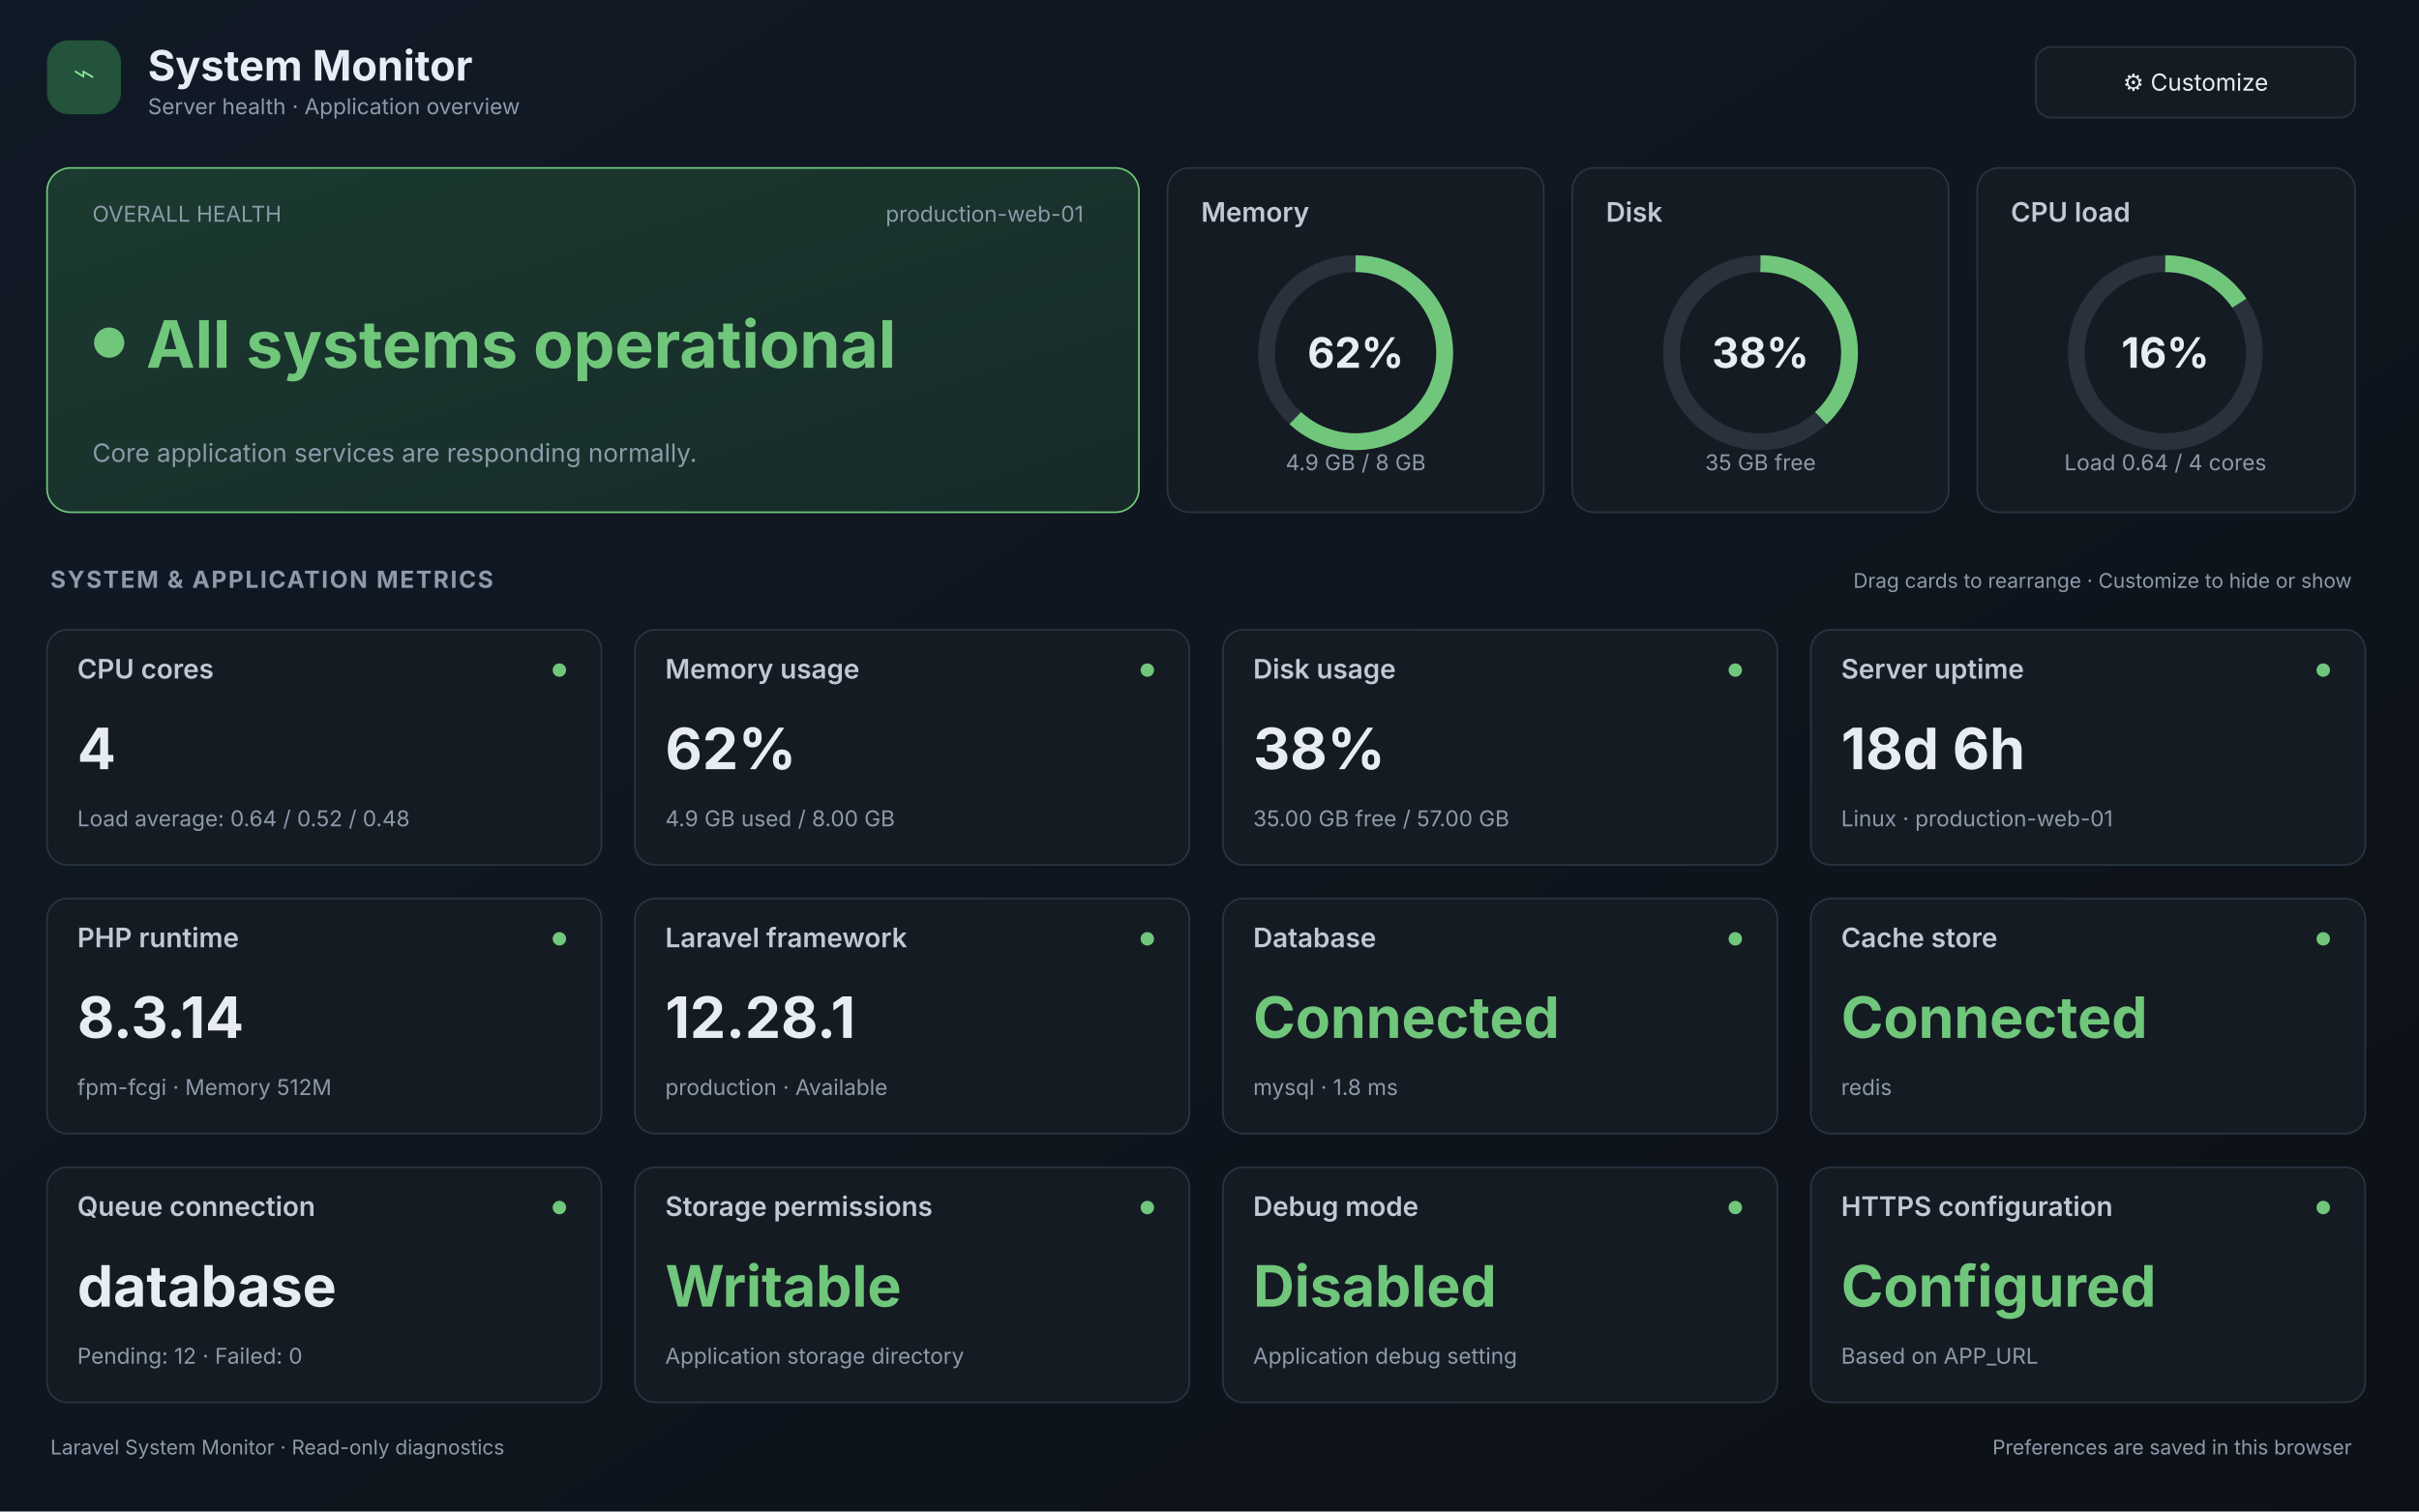
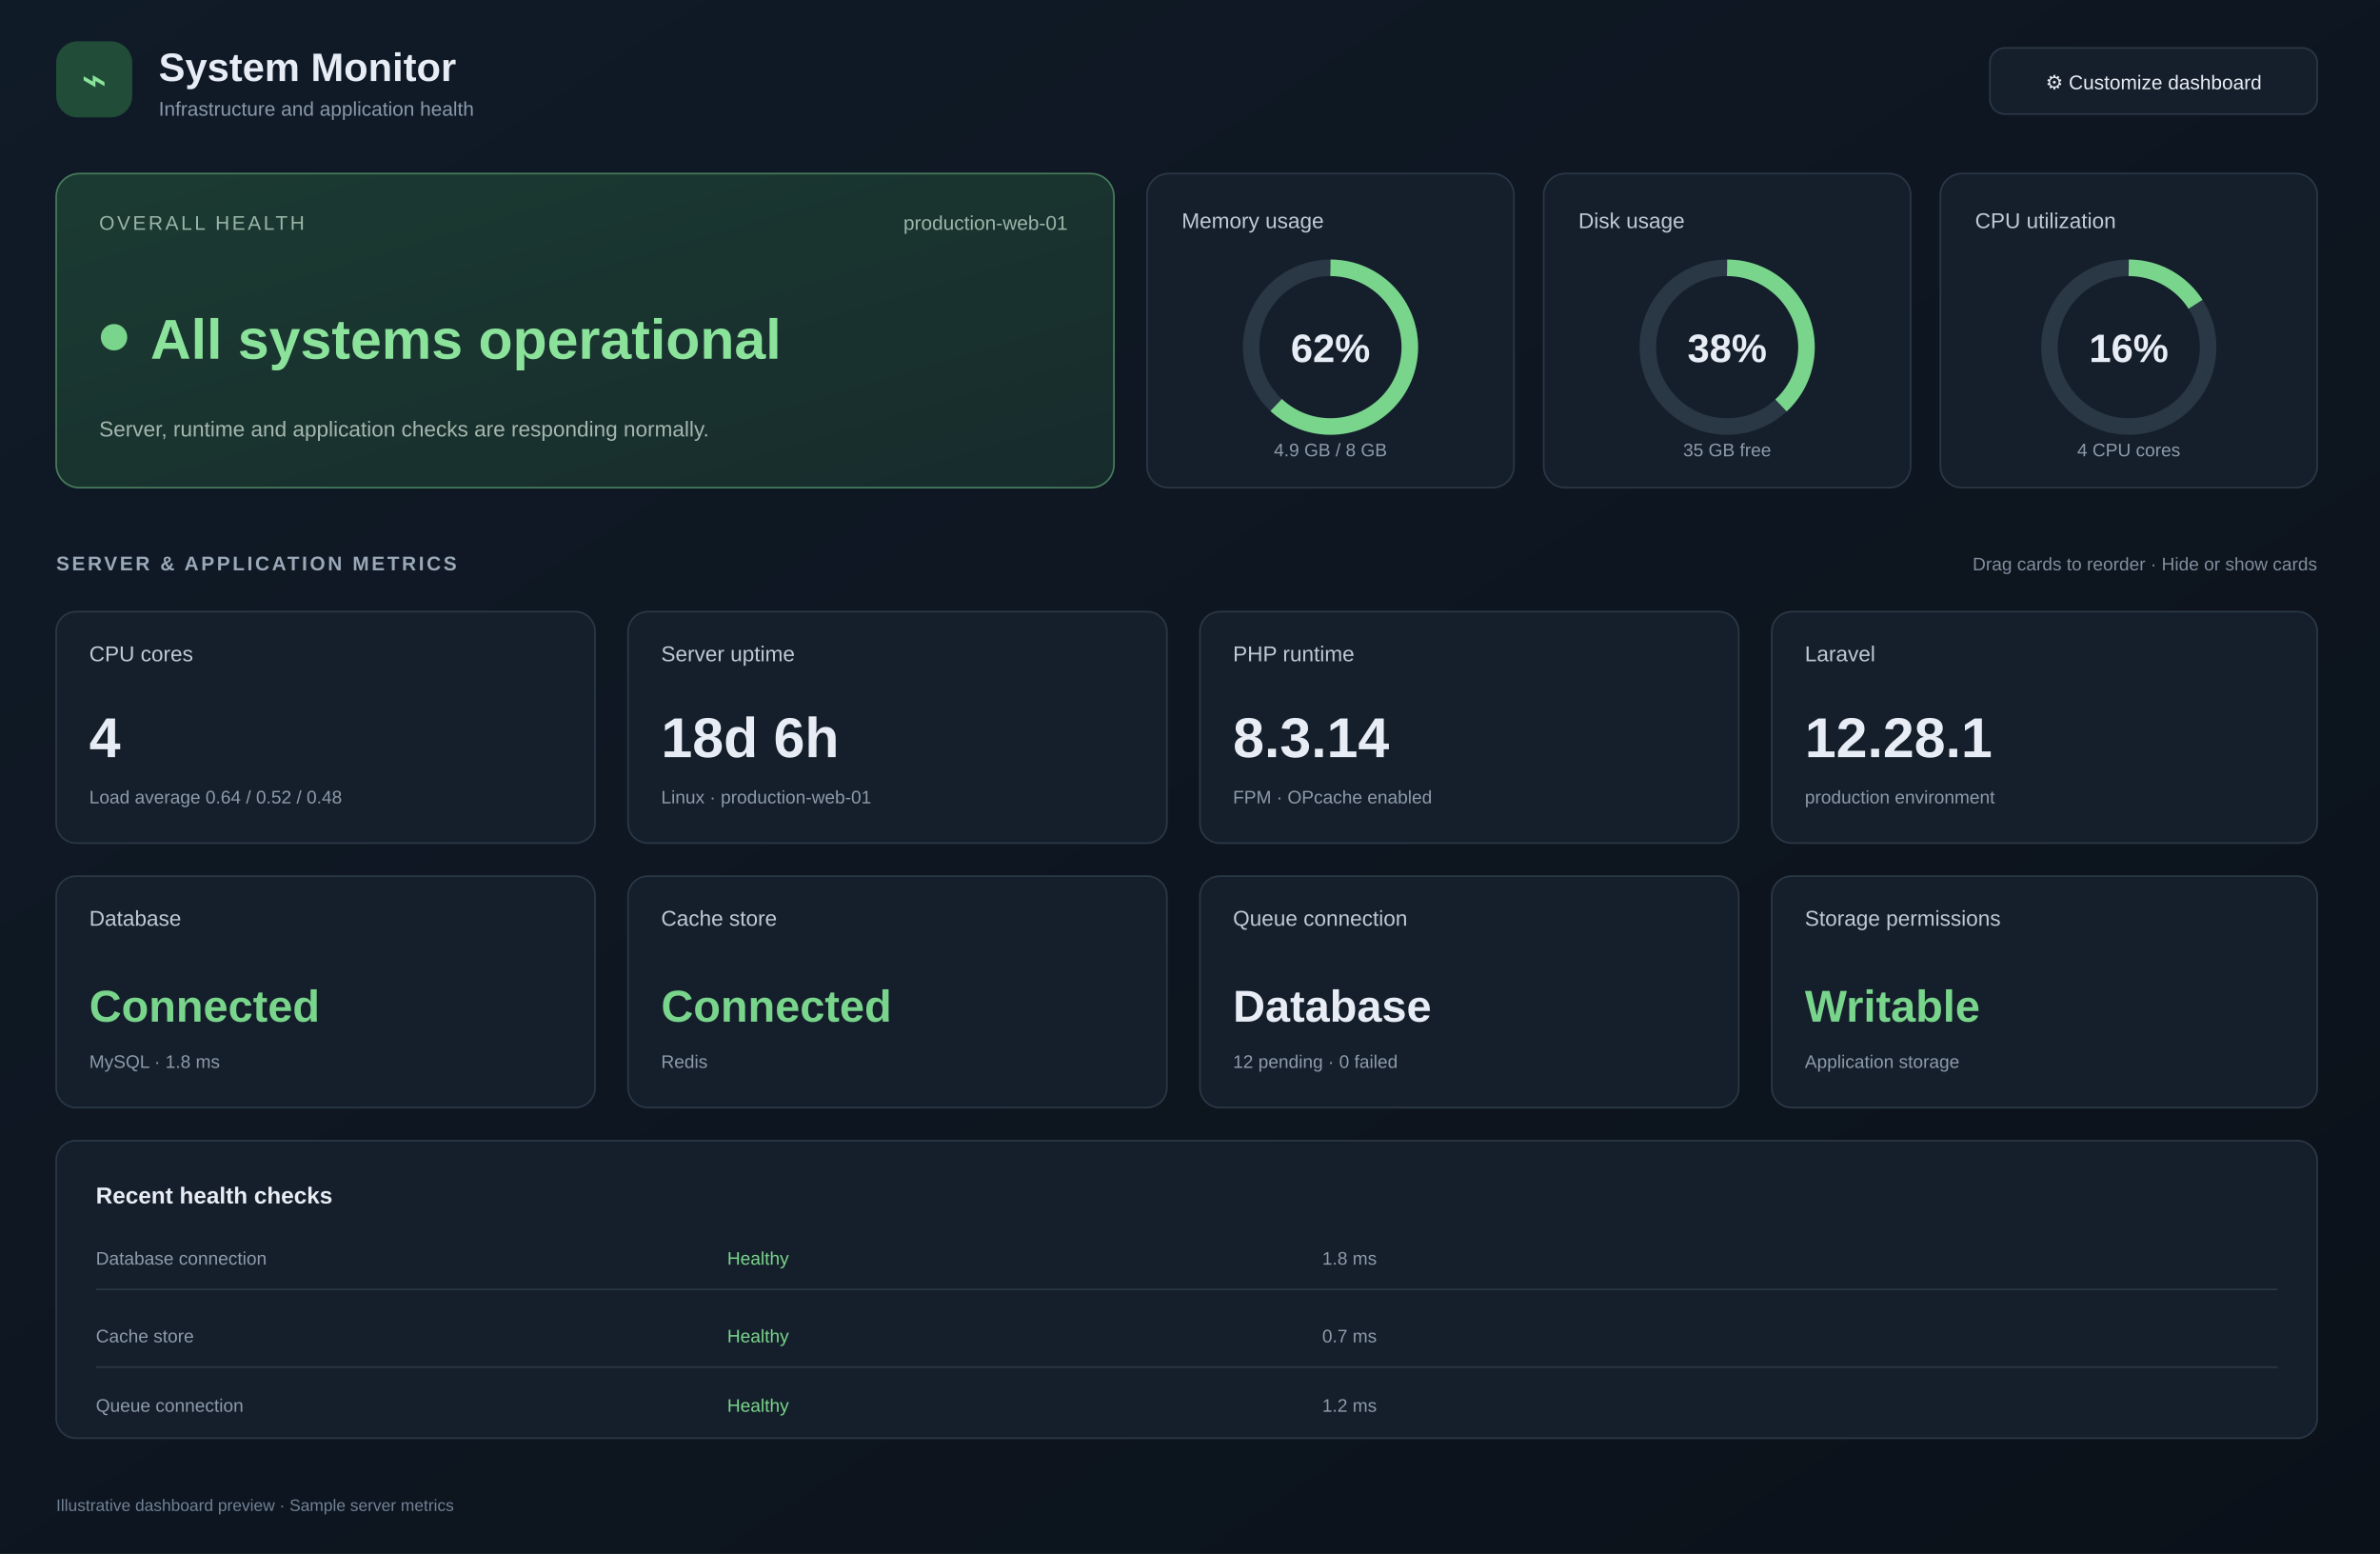
- <svg xmlns="http://www.w3.org/2000/svg" width="1440" height="900" viewBox="0 0 1440 900">
+ <svg xmlns="http://www.w3.org/2000/svg" width="1440" height="940" viewBox="0 0 1440 940">
  <defs>
    <linearGradient id="bg" x2="1" y2="1">
-       <stop stop-color="#101a26" />
-       <stop offset="1" stop-color="#0d1117" />
+       <stop stop-color="#101b28" />
+       <stop offset="1" stop-color="#0b1119" />
    </linearGradient>
-     <linearGradient id="hero" x2="1" y2="1">
-       <stop stop-color="#1b3a30" />
-       <stop offset="1" stop-color="#172a29" />
+     <linearGradient id="health" x2="1" y2="1">
+       <stop stop-color="#1b3b32" />
+       <stop offset="1" stop-color="#172b2c" />
    </linearGradient>
-     <style>.t{font-family:Inter,Arial,sans-serif;fill:#e8edf5}.muted{font-family:Inter,Arial,sans-serif;fill:#8c9aaa}.label{font:600 16px Inter,Arial,sans-serif;fill:#bfc9d6}.value{font:700 34px Inter,Arial,sans-serif}.small{font:13px Inter,Arial,sans-serif;fill:#8c9aaa}</style>
  </defs>
-   <rect width="1440" height="900" fill="url(#bg)" />
-   <rect x="28" y="24" width="44" height="44" rx="13" fill="#23533b" />
-   <text x="50" y="54" text-anchor="middle" font-size="27" fill="#8be39b">⌁</text>
-   <text class="t" x="88" y="48" font-size="25" font-weight="700">System Monitor</text>
-   <text class="muted" x="88" y="68" font-size="13">Server health · Application overview</text>
-   <rect x="1212" y="28" width="190" height="42" rx="9" fill="#151b23" stroke="#293442" />
-   <text class="t" x="1307" y="54" font-size="14" text-anchor="middle">⚙ Customize</text>
-   <rect x="28" y="100" width="650" height="205" rx="14" fill="url(#hero)" stroke="#70c77b" />
-   <text class="muted" x="55" y="132" font-size="13">OVERALL HEALTH</text>
-   <text class="muted" x="645" y="132" font-size="13" text-anchor="end">production-web-01</text>
-   <circle cx="65" cy="204" r="9" fill="#70c77b" />
-   <text x="87" y="219" font-size="39" font-weight="700" fill="#70c77b" font-family="Inter,Arial">All systems operational</text>
-   <text class="muted" x="55" y="275" font-size="15">Core application services are responding normally.</text>
-   <g>
-     <rect x="695" y="100" width="224" height="205" rx="13" fill="#151b23" stroke="#293442" />
-     <text class="label" x="715" y="132">Memory</text>
-     <circle cx="807" cy="210" r="53" fill="none" stroke="#28313c" stroke-width="10" />
-     <circle cx="807" cy="210" r="53" fill="none" stroke="#70c77b" stroke-width="10" stroke-dasharray="206 333" transform="rotate(-90 807 210)" />
-     <text class="t" x="807" y="219" text-anchor="middle" font-size="25" font-weight="700">62%</text>
-     <text class="small" x="807" y="280" text-anchor="middle">4.9 GB / 8 GB</text>
+   <rect width="1440" height="940" fill="url(#bg)" />
+   <rect x="34" y="25" width="46" height="46" rx="13" fill="#214c38" />
+   <text x="57" y="57" text-anchor="middle" font-family="Arial" font-size="26" fill="#8be39b">⌁</text>
+   <text x="96" y="49" font-family="Arial" font-size="24" font-weight="700" fill="#e8edf5">System Monitor</text>
+   <text x="96" y="70" font-family="Arial" font-size="12" fill="#8998a9">Infrastructure and application health</text>
+   <rect x="1204" y="29" width="198" height="40" rx="9" fill="#151f2b" stroke="#2a3745" />
+   <text x="1303" y="54" text-anchor="middle" font-family="Arial" font-size="12" fill="#e8edf5">⚙ Customize dashboard</text>
+   <rect x="34" y="105" width="640" height="190" rx="14" fill="url(#health)" stroke="#477b5b" />
+   <text x="60" y="139" font-family="Arial" font-size="12" fill="#9cb5a8" letter-spacing="1.5">OVERALL HEALTH</text>
+   <text x="646" y="139" text-anchor="end" font-family="Arial" font-size="12" fill="#9cb5a8">production-web-01</text>
+   <circle cx="69" cy="204" r="8" fill="#79d58b" />
+   <text x="91" y="217" font-family="Arial" font-size="34" font-weight="700" fill="#8be39b">All systems operational</text>
+   <text x="60" y="264" font-family="Arial" font-size="13" fill="#a5b6ad">Server, runtime and application checks are responding normally.</text>
+   <g font-family="Arial">
+     <rect x="694" y="105" width="222" height="190" rx="13" fill="#151f2b" stroke="#2a3745" />
+     <text x="715" y="138" font-size="13" fill="#c0cad5">Memory usage</text>
+     <circle cx="805" cy="210" r="48" fill="none" stroke="#2a3745" stroke-width="10" />
+     <circle cx="805" cy="210" r="48" fill="none" stroke="#79d58b" stroke-width="10" stroke-dasharray="187 302" transform="rotate(-90 805 210)" />
+     <text x="805" y="219" text-anchor="middle" font-size="24" font-weight="700" fill="#e8edf5">62%</text>
+     <text x="805" y="276" text-anchor="middle" font-size="11" fill="#8c9aaa">4.9 GB / 8 GB</text>
+     <rect x="934" y="105" width="222" height="190" rx="13" fill="#151f2b" stroke="#2a3745" />
+     <text x="955" y="138" font-size="13" fill="#c0cad5">Disk usage</text>
+     <circle cx="1045" cy="210" r="48" fill="none" stroke="#2a3745" stroke-width="10" />
+     <circle cx="1045" cy="210" r="48" fill="none" stroke="#79d58b" stroke-width="10" stroke-dasharray="115 302" transform="rotate(-90 1045 210)" />
+     <text x="1045" y="219" text-anchor="middle" font-size="24" font-weight="700" fill="#e8edf5">38%</text>
+     <text x="1045" y="276" text-anchor="middle" font-size="11" fill="#8c9aaa">35 GB free</text>
+     <rect x="1174" y="105" width="228" height="190" rx="13" fill="#151f2b" stroke="#2a3745" />
+     <text x="1195" y="138" font-size="13" fill="#c0cad5">CPU utilization</text>
+     <circle cx="1288" cy="210" r="48" fill="none" stroke="#2a3745" stroke-width="10" />
+     <circle cx="1288" cy="210" r="48" fill="none" stroke="#79d58b" stroke-width="10" stroke-dasharray="48 302" transform="rotate(-90 1288 210)" />
+     <text x="1288" y="219" text-anchor="middle" font-size="24" font-weight="700" fill="#e8edf5">16%</text>
+     <text x="1288" y="276" text-anchor="middle" font-size="11" fill="#8c9aaa">4 CPU cores</text>
  </g>
-   <g>
-     <rect x="936" y="100" width="224" height="205" rx="13" fill="#151b23" stroke="#293442" />
-     <text class="label" x="956" y="132">Disk</text>
-     <circle cx="1048" cy="210" r="53" fill="none" stroke="#28313c" stroke-width="10" />
-     <circle cx="1048" cy="210" r="53" fill="none" stroke="#70c77b" stroke-width="10" stroke-dasharray="127 333" transform="rotate(-90 1048 210)" />
-     <text class="t" x="1048" y="219" text-anchor="middle" font-size="25" font-weight="700">38%</text>
-     <text class="small" x="1048" y="280" text-anchor="middle">35 GB free</text>
+   <text x="34" y="345" font-family="Arial" font-size="12" font-weight="700" letter-spacing="1.5" fill="#9aa8b8">SERVER &amp; APPLICATION METRICS</text>
+   <text x="1402" y="345" text-anchor="end" font-family="Arial" font-size="11" fill="#7f8d9d">Drag cards to reorder · Hide or show cards</text>
+   <g font-family="Arial">
+     <rect x="34" y="370" width="326" height="140" rx="12" fill="#151f2b" stroke="#2a3745" />
+     <text x="54" y="400" font-size="13" fill="#bfc9d6">CPU cores</text>
+     <text x="54" y="458" font-size="34" font-weight="700" fill="#e8edf5">4</text>
+     <text x="54" y="486" font-size="11" fill="#8c9aaa">Load average 0.64 / 0.52 / 0.48</text>
+     <rect x="380" y="370" width="326" height="140" rx="12" fill="#151f2b" stroke="#2a3745" />
+     <text x="400" y="400" font-size="13" fill="#bfc9d6">Server uptime</text>
+     <text x="400" y="458" font-size="34" font-weight="700" fill="#e8edf5">18d 6h</text>
+     <text x="400" y="486" font-size="11" fill="#8c9aaa">Linux · production-web-01</text>
+     <rect x="726" y="370" width="326" height="140" rx="12" fill="#151f2b" stroke="#2a3745" />
+     <text x="746" y="400" font-size="13" fill="#bfc9d6">PHP runtime</text>
+     <text x="746" y="458" font-size="34" font-weight="700" fill="#e8edf5">8.3.14</text>
+     <text x="746" y="486" font-size="11" fill="#8c9aaa">FPM · OPcache enabled</text>
+     <rect x="1072" y="370" width="330" height="140" rx="12" fill="#151f2b" stroke="#2a3745" />
+     <text x="1092" y="400" font-size="13" fill="#bfc9d6">Laravel</text>
+     <text x="1092" y="458" font-size="34" font-weight="700" fill="#e8edf5">12.28.1</text>
+     <text x="1092" y="486" font-size="11" fill="#8c9aaa">production environment</text>
+     <rect x="34" y="530" width="326" height="140" rx="12" fill="#151f2b" stroke="#2a3745" />
+     <text x="54" y="560" font-size="13" fill="#bfc9d6">Database</text>
+     <text x="54" y="618" font-size="27" font-weight="700" fill="#79d58b">Connected</text>
+     <text x="54" y="646" font-size="11" fill="#8c9aaa">MySQL · 1.8 ms</text>
+     <rect x="380" y="530" width="326" height="140" rx="12" fill="#151f2b" stroke="#2a3745" />
+     <text x="400" y="560" font-size="13" fill="#bfc9d6">Cache store</text>
+     <text x="400" y="618" font-size="27" font-weight="700" fill="#79d58b">Connected</text>
+     <text x="400" y="646" font-size="11" fill="#8c9aaa">Redis</text>
+     <rect x="726" y="530" width="326" height="140" rx="12" fill="#151f2b" stroke="#2a3745" />
+     <text x="746" y="560" font-size="13" fill="#bfc9d6">Queue connection</text>
+     <text x="746" y="618" font-size="27" font-weight="700" fill="#e8edf5">Database</text>
+     <text x="746" y="646" font-size="11" fill="#8c9aaa">12 pending · 0 failed</text>
+     <rect x="1072" y="530" width="330" height="140" rx="12" fill="#151f2b" stroke="#2a3745" />
+     <text x="1092" y="560" font-size="13" fill="#bfc9d6">Storage permissions</text>
+     <text x="1092" y="618" font-size="27" font-weight="700" fill="#79d58b">Writable</text>
+     <text x="1092" y="646" font-size="11" fill="#8c9aaa">Application storage</text>
+     <rect x="34" y="690" width="1368" height="180" rx="12" fill="#151f2b" stroke="#2a3745" />
+     <text x="58" y="728" font-size="14" font-weight="700" fill="#e8edf5">Recent health checks</text>
+     <text x="58" y="765" font-size="11" fill="#8c9aaa">Database connection</text>
+     <text x="440" y="765" font-size="11" fill="#79d58b">Healthy</text>
+     <text x="800" y="765" font-size="11" fill="#8c9aaa">1.8 ms</text>
+     <path d="M58 780H1378" stroke="#2a3745" />
+     <text x="58" y="812" font-size="11" fill="#8c9aaa">Cache store</text>
+     <text x="440" y="812" font-size="11" fill="#79d58b">Healthy</text>
+     <text x="800" y="812" font-size="11" fill="#8c9aaa">0.7 ms</text>
+     <path d="M58 827H1378" stroke="#2a3745" />
+     <text x="58" y="854" font-size="11" fill="#8c9aaa">Queue connection</text>
+     <text x="440" y="854" font-size="11" fill="#79d58b">Healthy</text>
+     <text x="800" y="854" font-size="11" fill="#8c9aaa">1.2 ms</text>
  </g>
-   <g>
-     <rect x="1177" y="100" width="225" height="205" rx="13" fill="#151b23" stroke="#293442" />
-     <text class="label" x="1197" y="132">CPU load</text>
-     <circle cx="1289" cy="210" r="53" fill="none" stroke="#28313c" stroke-width="10" />
-     <circle cx="1289" cy="210" r="53" fill="none" stroke="#70c77b" stroke-width="10" stroke-dasharray="52 333" transform="rotate(-90 1289 210)" />
-     <text class="t" x="1289" y="219" text-anchor="middle" font-size="25" font-weight="700">16%</text>
-     <text class="small" x="1289" y="280" text-anchor="middle">Load 0.64 / 4 cores</text>
-   </g>
-   <text class="muted" x="30" y="350" font-size="14" font-weight="700" letter-spacing="1">SYSTEM &amp; APPLICATION METRICS</text>
-   <text class="muted" x="1400" y="350" text-anchor="end" font-size="12">Drag cards to rearrange · Customize to hide or show</text>
-   <g>
-     <rect x="28" y="375" width="330" height="140" rx="12" fill="#151b23" stroke="#293442" />
-     <text class="label" x="46" y="404">CPU cores</text>
-     <circle cx="333" cy="399" r="4" fill="#70c77b" />
-     <text class="value" x="46" y="458" fill="#e8edf5">4</text>
-     <text class="small" x="46" y="492">Load average: 0.64 / 0.52 / 0.48</text>
-     <rect x="378" y="375" width="330" height="140" rx="12" fill="#151b23" stroke="#293442" />
-     <text class="label" x="396" y="404">Memory usage</text>
-     <circle cx="683" cy="399" r="4" fill="#70c77b" />
-     <text class="value" x="396" y="458" fill="#e8edf5">62%</text>
-     <text class="small" x="396" y="492">4.9 GB used / 8.00 GB</text>
-     <rect x="728" y="375" width="330" height="140" rx="12" fill="#151b23" stroke="#293442" />
-     <text class="label" x="746" y="404">Disk usage</text>
-     <circle cx="1033" cy="399" r="4" fill="#70c77b" />
-     <text class="value" x="746" y="458" fill="#e8edf5">38%</text>
-     <text class="small" x="746" y="492">35.00 GB free / 57.00 GB</text>
-     <rect x="1078" y="375" width="330" height="140" rx="12" fill="#151b23" stroke="#293442" />
-     <text class="label" x="1096" y="404">Server uptime</text>
-     <circle cx="1383" cy="399" r="4" fill="#70c77b" />
-     <text class="value" x="1096" y="458" fill="#e8edf5">18d 6h</text>
-     <text class="small" x="1096" y="492">Linux · production-web-01</text>
-     <rect x="28" y="535" width="330" height="140" rx="12" fill="#151b23" stroke="#293442" />
-     <text class="label" x="46" y="564">PHP runtime</text>
-     <circle cx="333" cy="559" r="4" fill="#70c77b" />
-     <text class="value" x="46" y="618" fill="#e8edf5">8.3.14</text>
-     <text class="small" x="46" y="652">fpm-fcgi · Memory 512M</text>
-     <rect x="378" y="535" width="330" height="140" rx="12" fill="#151b23" stroke="#293442" />
-     <text class="label" x="396" y="564">Laravel framework</text>
-     <circle cx="683" cy="559" r="4" fill="#70c77b" />
-     <text class="value" x="396" y="618" fill="#e8edf5">12.28.1</text>
-     <text class="small" x="396" y="652">production · Available</text>
-     <rect x="728" y="535" width="330" height="140" rx="12" fill="#151b23" stroke="#293442" />
-     <text class="label" x="746" y="564">Database</text>
-     <circle cx="1033" cy="559" r="4" fill="#70c77b" />
-     <text class="value" x="746" y="618" fill="#70c77b">Connected</text>
-     <text class="small" x="746" y="652">mysql · 1.8 ms</text>
-     <rect x="1078" y="535" width="330" height="140" rx="12" fill="#151b23" stroke="#293442" />
-     <text class="label" x="1096" y="564">Cache store</text>
-     <circle cx="1383" cy="559" r="4" fill="#70c77b" />
-     <text class="value" x="1096" y="618" fill="#70c77b">Connected</text>
-     <text class="small" x="1096" y="652">redis</text>
-     <rect x="28" y="695" width="330" height="140" rx="12" fill="#151b23" stroke="#293442" />
-     <text class="label" x="46" y="724">Queue connection</text>
-     <circle cx="333" cy="719" r="4" fill="#70c77b" />
-     <text class="value" x="46" y="778" fill="#e8edf5">database</text>
-     <text class="small" x="46" y="812">Pending: 12 · Failed: 0</text>
-     <rect x="378" y="695" width="330" height="140" rx="12" fill="#151b23" stroke="#293442" />
-     <text class="label" x="396" y="724">Storage permissions</text>
-     <circle cx="683" cy="719" r="4" fill="#70c77b" />
-     <text class="value" x="396" y="778" fill="#70c77b">Writable</text>
-     <text class="small" x="396" y="812">Application storage directory</text>
-     <rect x="728" y="695" width="330" height="140" rx="12" fill="#151b23" stroke="#293442" />
-     <text class="label" x="746" y="724">Debug mode</text>
-     <circle cx="1033" cy="719" r="4" fill="#70c77b" />
-     <text class="value" x="746" y="778" fill="#70c77b">Disabled</text>
-     <text class="small" x="746" y="812">Application debug setting</text>
-     <rect x="1078" y="695" width="330" height="140" rx="12" fill="#151b23" stroke="#293442" />
-     <text class="label" x="1096" y="724">HTTPS configuration</text>
-     <circle cx="1383" cy="719" r="4" fill="#70c77b" />
-     <text class="value" x="1096" y="778" fill="#70c77b">Configured</text>
-     <text class="small" x="1096" y="812">Based on APP_URL</text>
-   </g>
-   <text class="muted" x="30" y="866" font-size="12">Laravel System Monitor · Read-only diagnostics</text>
-   <text class="muted" x="1400" y="866" text-anchor="end" font-size="12">Preferences are saved in this browser</text>
+   <text x="34" y="914" font-family="Arial" font-size="10" fill="#718194">Illustrative dashboard preview · Sample server metrics</text>
</svg>
